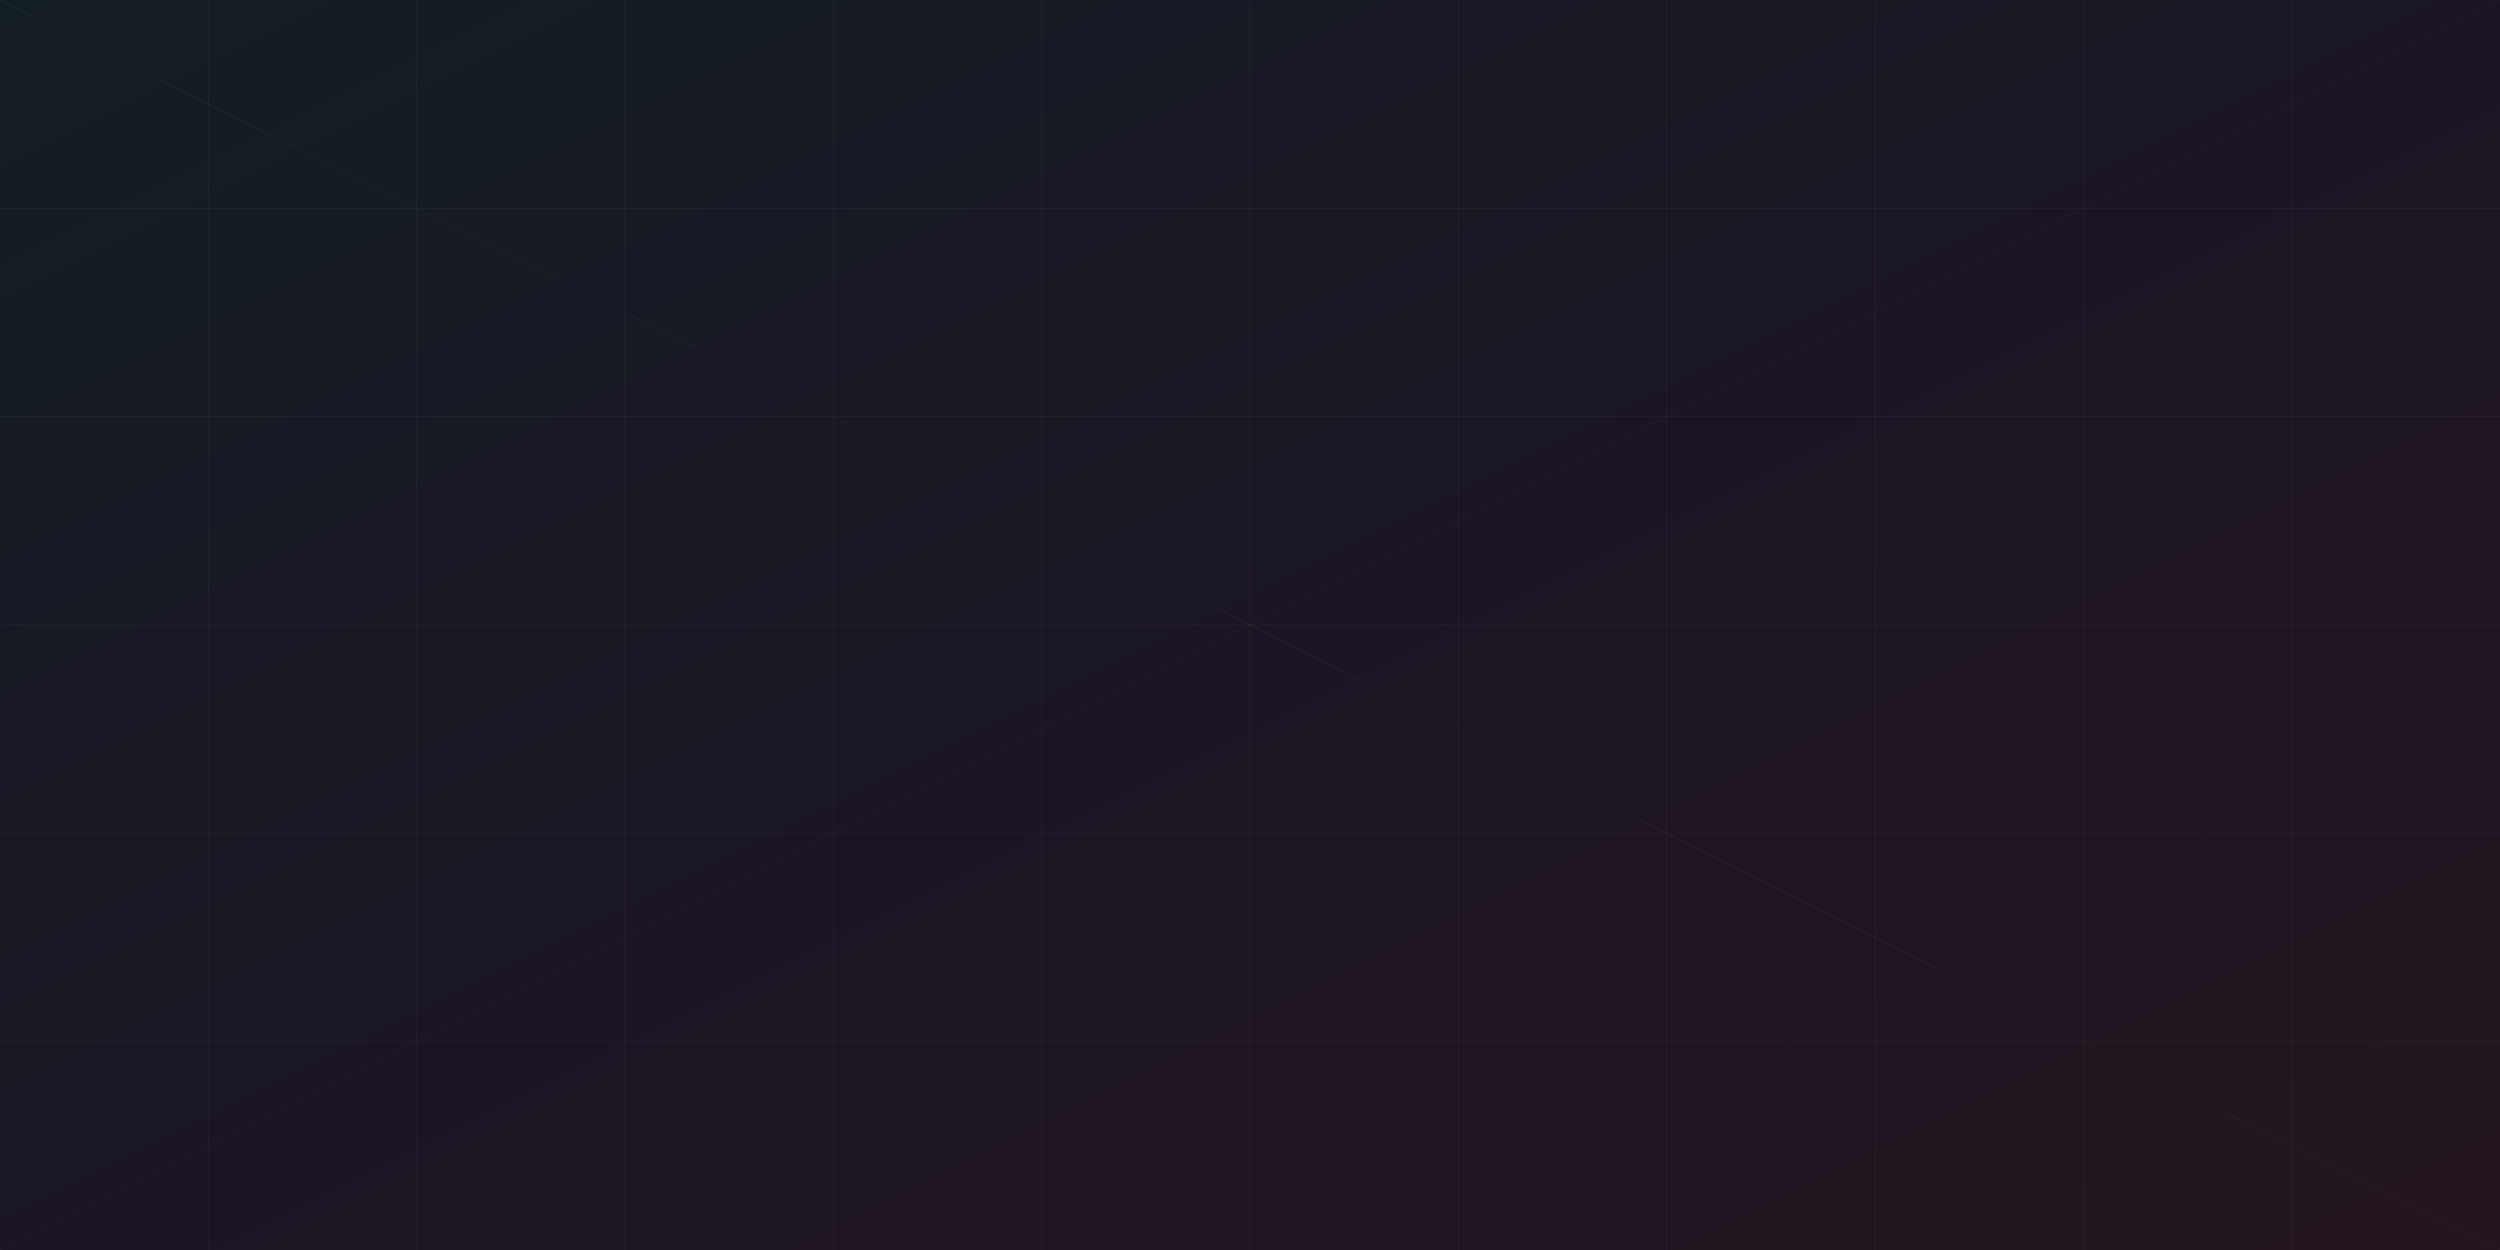
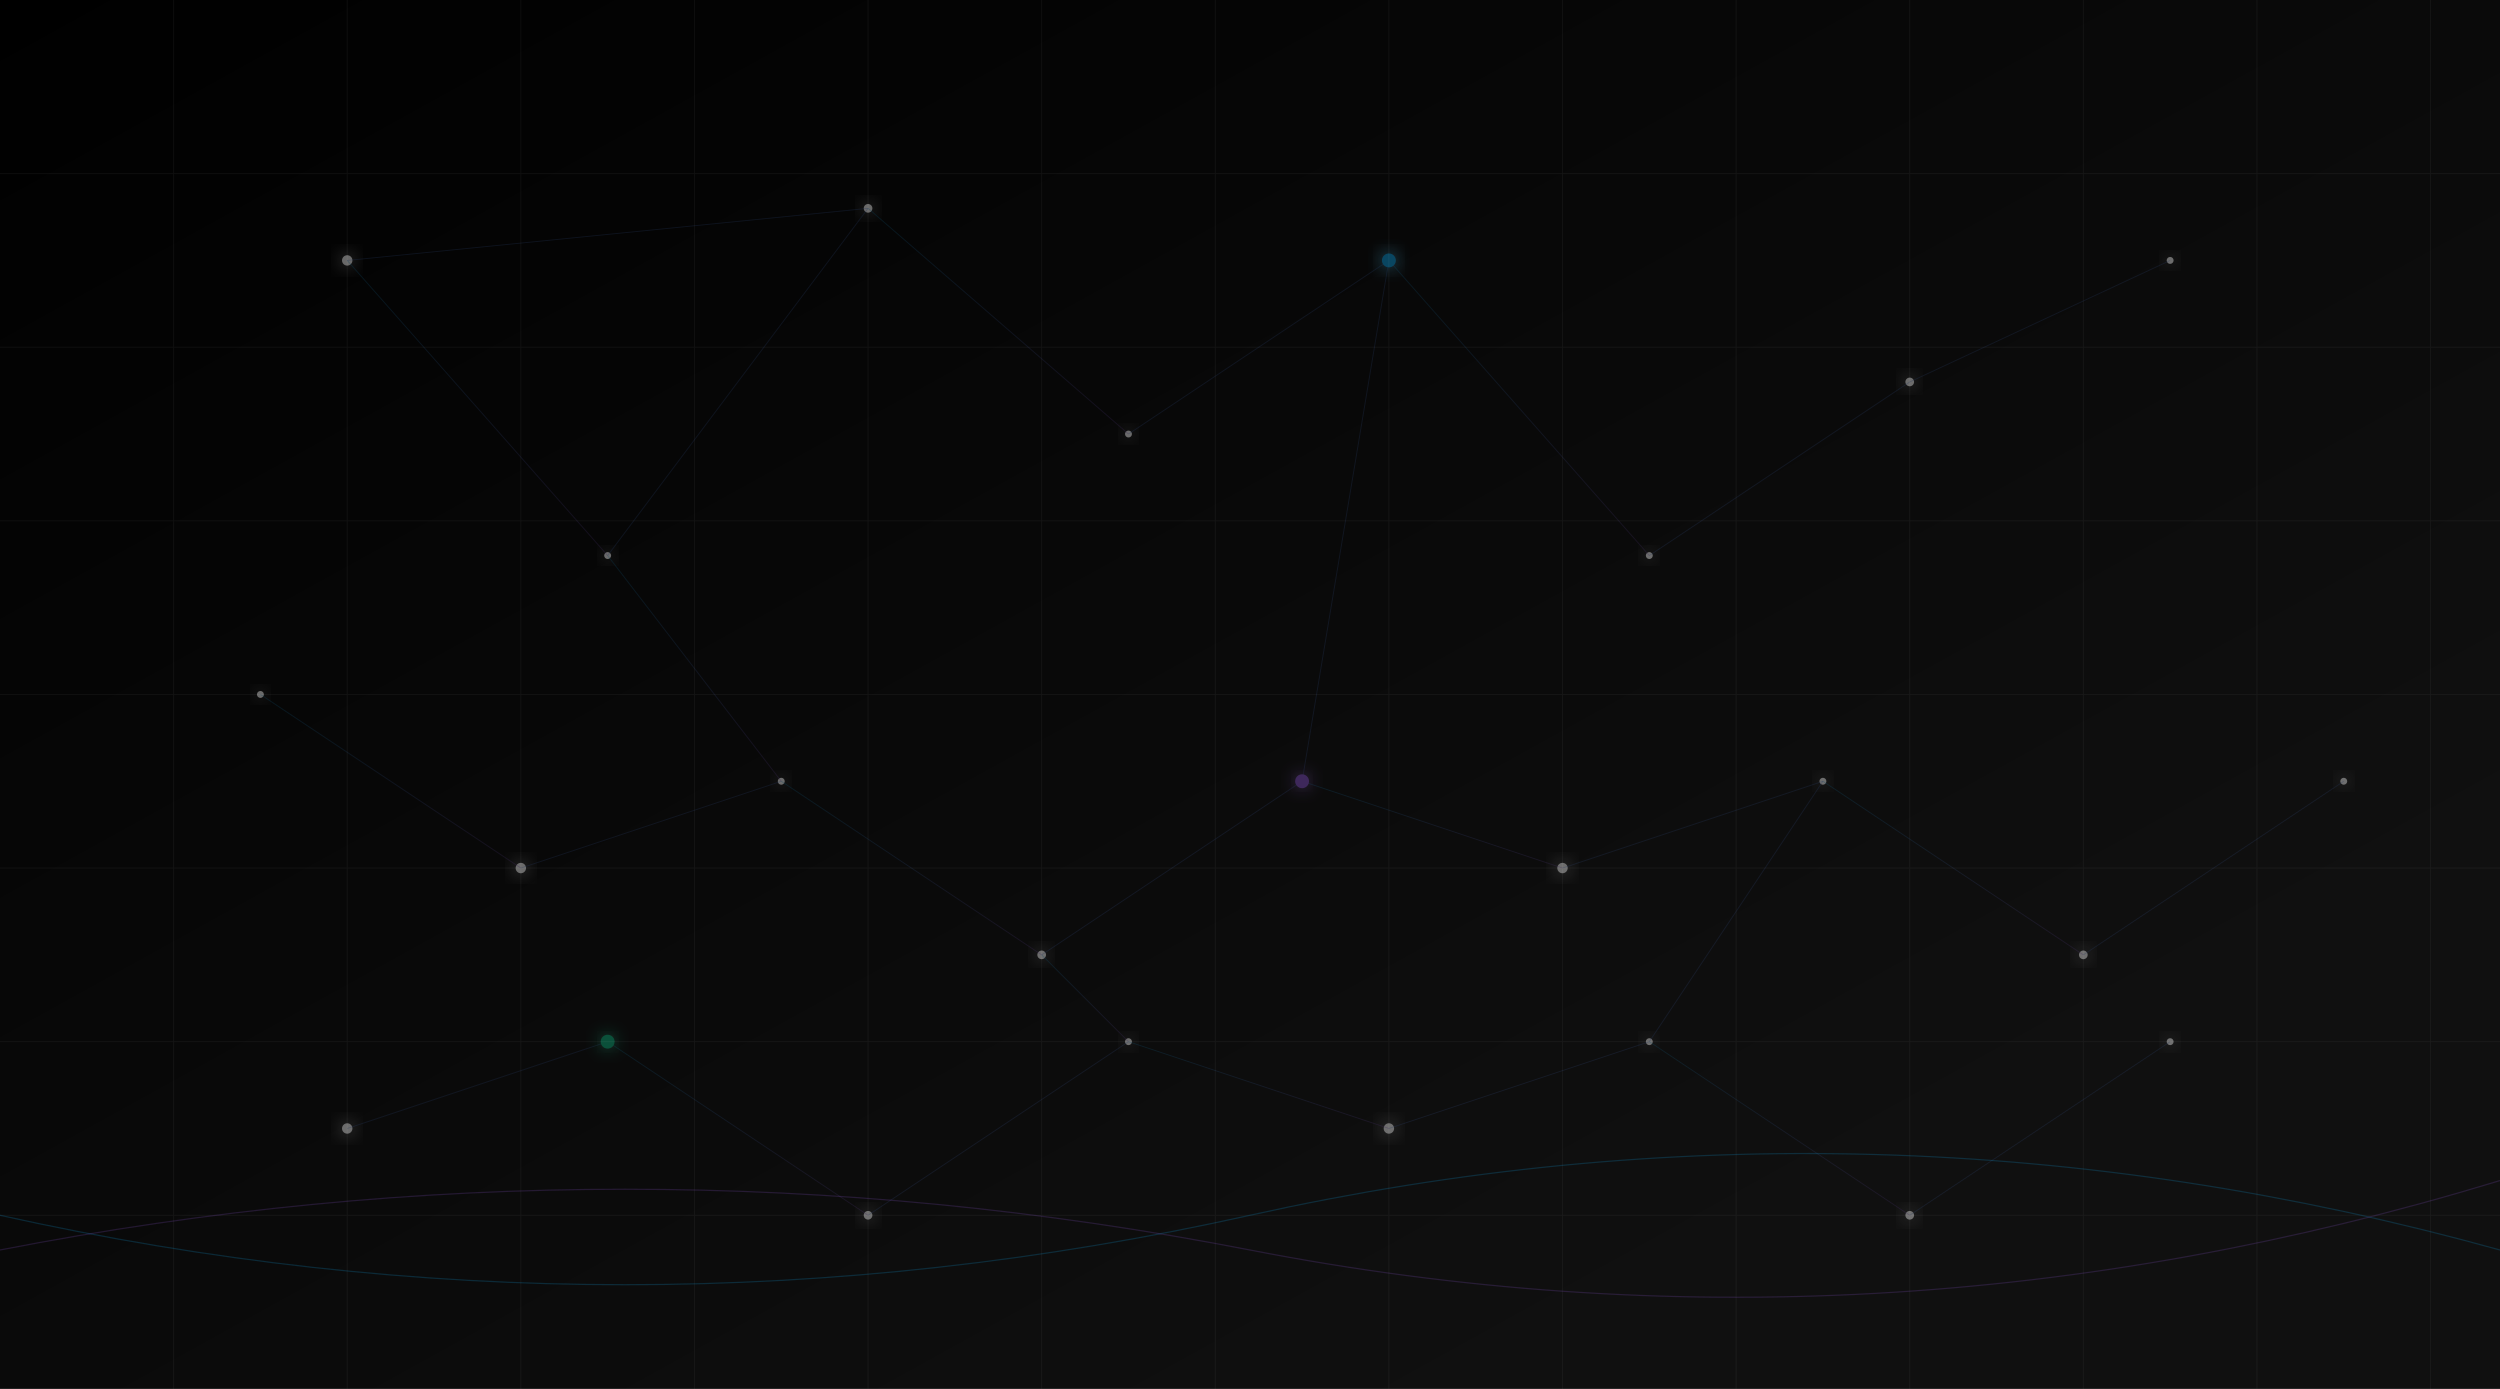
- <svg xmlns="http://www.w3.org/2000/svg" width="1200" height="600">
+ <svg xmlns="http://www.w3.org/2000/svg" width="1440" height="800" viewBox="0 0 1440 800" fill="none">
  <defs>
-     <linearGradient id="gradient" x1="0%" y1="0%" x2="100%" y2="100%">
-       <stop offset="0%" stop-color="#46B2E0" stop-opacity="0.1" />
-       <stop offset="50%" stop-color="#8A53D2" stop-opacity="0.1" />
-       <stop offset="100%" stop-color="#E056A0" stop-opacity="0.1" />
+     <linearGradient id="grad1" x1="0%" y1="0%" x2="100%" y2="100%">
+       <stop offset="0%" stop-color="#000000" stop-opacity="1" />
+       <stop offset="80%" stop-color="#101010" stop-opacity="1" />
    </linearGradient>
+     <linearGradient id="particle-grad" x1="0%" y1="0%" x2="100%" y2="100%">
+       <stop offset="0%" stop-color="#0EA5E9" stop-opacity="0.3" />
+       <stop offset="100%" stop-color="#8A53D2" stop-opacity="0.3" />
+     </linearGradient>
+     <filter id="glow" height="300%" width="300%" x="-100%" y="-100%">
+       <feGaussianBlur stdDeviation="5" result="blur" />
+       <feMerge>
+         <feMergeNode in="blur" />
+         <feMergeNode in="SourceGraphic" />
+       </feMerge>
+     </filter>
  </defs>
-   <rect width="1200" height="600" fill="#0e0e10" />
-   <rect width="1200" height="600" fill="url(#gradient)" />
-   <path d="M0,0 L1200,600" stroke="#FFFFFF" stroke-width="0.5" stroke-opacity="0.03" />
-   <path d="M1200,0 L0,600" stroke="#FFFFFF" stroke-width="0.5" stroke-opacity="0.03" />
-   <g stroke="#FFFFFF" stroke-width="0.3" stroke-opacity="0.05">
-     <path d="M100,0 L100,600" />
-     <path d="M200,0 L200,600" />
-     <path d="M300,0 L300,600" />
-     <path d="M400,0 L400,600" />
-     <path d="M500,0 L500,600" />
-     <path d="M600,0 L600,600" />
-     <path d="M700,0 L700,600" />
-     <path d="M800,0 L800,600" />
-     <path d="M900,0 L900,600" />
-     <path d="M1000,0 L1000,600" />
-     <path d="M1100,0 L1100,600" />
-     <path d="M0,100 L1200,100" />
-     <path d="M0,200 L1200,200" />
-     <path d="M0,300 L1200,300" />
-     <path d="M0,400 L1200,400" />
-     <path d="M0,500 L1200,500" />
+   <rect width="1440" height="800" fill="url(#grad1)" />
+   <g opacity="0.4">
+     <circle cx="200" cy="150" r="3" fill="#FFFFFF" filter="url(#glow)" />
+     <circle cx="350" cy="320" r="2" fill="#FFFFFF" filter="url(#glow)" />
+     <circle cx="500" cy="120" r="2.5" fill="#FFFFFF" filter="url(#glow)" />
+     <circle cx="650" cy="250" r="2" fill="#FFFFFF" filter="url(#glow)" />
+     <circle cx="800" cy="150" r="3" fill="#FFFFFF" filter="url(#glow)" />
+     <circle cx="950" cy="320" r="2" fill="#FFFFFF" filter="url(#glow)" />
+     <circle cx="1100" cy="220" r="2.5" fill="#FFFFFF" filter="url(#glow)" />
+     <circle cx="1250" cy="150" r="2" fill="#FFFFFF" filter="url(#glow)" />
+     <circle cx="150" cy="400" r="2" fill="#FFFFFF" filter="url(#glow)" />
+     <circle cx="300" cy="500" r="3" fill="#FFFFFF" filter="url(#glow)" />
+     <circle cx="450" cy="450" r="2" fill="#FFFFFF" filter="url(#glow)" />
+     <circle cx="600" cy="550" r="2.5" fill="#FFFFFF" filter="url(#glow)" />
+     <circle cx="750" cy="450" r="2" fill="#FFFFFF" filter="url(#glow)" />
+     <circle cx="900" cy="500" r="3" fill="#FFFFFF" filter="url(#glow)" />
+     <circle cx="1050" cy="450" r="2" fill="#FFFFFF" filter="url(#glow)" />
+     <circle cx="1200" cy="550" r="2.5" fill="#FFFFFF" filter="url(#glow)" />
+     <circle cx="1350" cy="450" r="2" fill="#FFFFFF" filter="url(#glow)" />
+     <circle cx="200" cy="650" r="3" fill="#FFFFFF" filter="url(#glow)" />
+     <circle cx="350" cy="600" r="2" fill="#FFFFFF" filter="url(#glow)" />
+     <circle cx="500" cy="700" r="2.5" fill="#FFFFFF" filter="url(#glow)" />
+     <circle cx="650" cy="600" r="2" fill="#FFFFFF" filter="url(#glow)" />
+     <circle cx="800" cy="650" r="3" fill="#FFFFFF" filter="url(#glow)" />
+     <circle cx="950" cy="600" r="2" fill="#FFFFFF" filter="url(#glow)" />
+     <circle cx="1100" cy="700" r="2.5" fill="#FFFFFF" filter="url(#glow)" />
+     <circle cx="1250" cy="600" r="2" fill="#FFFFFF" filter="url(#glow)" />
+     <line x1="200" y1="150" x2="350" y2="320" stroke="url(#particle-grad)" stroke-width="0.5" />
+     <line x1="350" y1="320" x2="500" y2="120" stroke="url(#particle-grad)" stroke-width="0.5" />
+     <line x1="500" y1="120" x2="650" y2="250" stroke="url(#particle-grad)" stroke-width="0.5" />
+     <line x1="650" y1="250" x2="800" y2="150" stroke="url(#particle-grad)" stroke-width="0.5" />
+     <line x1="800" y1="150" x2="950" y2="320" stroke="url(#particle-grad)" stroke-width="0.5" />
+     <line x1="950" y1="320" x2="1100" y2="220" stroke="url(#particle-grad)" stroke-width="0.5" />
+     <line x1="1100" y1="220" x2="1250" y2="150" stroke="url(#particle-grad)" stroke-width="0.5" />
+     <line x1="150" y1="400" x2="300" y2="500" stroke="url(#particle-grad)" stroke-width="0.5" />
+     <line x1="300" y1="500" x2="450" y2="450" stroke="url(#particle-grad)" stroke-width="0.5" />
+     <line x1="450" y1="450" x2="600" y2="550" stroke="url(#particle-grad)" stroke-width="0.5" />
+     <line x1="600" y1="550" x2="750" y2="450" stroke="url(#particle-grad)" stroke-width="0.5" />
+     <line x1="750" y1="450" x2="900" y2="500" stroke="url(#particle-grad)" stroke-width="0.5" />
+     <line x1="900" y1="500" x2="1050" y2="450" stroke="url(#particle-grad)" stroke-width="0.5" />
+     <line x1="1050" y1="450" x2="1200" y2="550" stroke="url(#particle-grad)" stroke-width="0.5" />
+     <line x1="1200" y1="550" x2="1350" y2="450" stroke="url(#particle-grad)" stroke-width="0.5" />
+     <line x1="200" y1="650" x2="350" y2="600" stroke="url(#particle-grad)" stroke-width="0.5" />
+     <line x1="350" y1="600" x2="500" y2="700" stroke="url(#particle-grad)" stroke-width="0.5" />
+     <line x1="500" y1="700" x2="650" y2="600" stroke="url(#particle-grad)" stroke-width="0.5" />
+     <line x1="650" y1="600" x2="800" y2="650" stroke="url(#particle-grad)" stroke-width="0.5" />
+     <line x1="800" y1="650" x2="950" y2="600" stroke="url(#particle-grad)" stroke-width="0.5" />
+     <line x1="950" y1="600" x2="1100" y2="700" stroke="url(#particle-grad)" stroke-width="0.5" />
+     <line x1="1100" y1="700" x2="1250" y2="600" stroke="url(#particle-grad)" stroke-width="0.5" />
+     <line x1="350" y1="320" x2="450" y2="450" stroke="url(#particle-grad)" stroke-width="0.5" />
+     <line x1="800" y1="150" x2="750" y2="450" stroke="url(#particle-grad)" stroke-width="0.5" />
+     <line x1="600" y1="550" x2="650" y2="600" stroke="url(#particle-grad)" stroke-width="0.5" />
+     <line x1="1050" y1="450" x2="950" y2="600" stroke="url(#particle-grad)" stroke-width="0.5" />
+     <line x1="500" y1="120" x2="200" y2="150" stroke="url(#particle-grad)" stroke-width="0.5" />
+     <circle cx="800" cy="150" r="4" fill="#0EA5E9" filter="url(#glow)" />
+     <circle cx="750" cy="450" r="4" fill="#8A53D2" filter="url(#glow)" />
+     <circle cx="350" cy="600" r="4" fill="#10B981" filter="url(#glow)" />
  </g>
+   <g opacity="0.05">
+     <path d="M0,100 L1440,100" stroke="#FFFFFF" stroke-width="0.5" />
+     <path d="M0,200 L1440,200" stroke="#FFFFFF" stroke-width="0.5" />
+     <path d="M0,300 L1440,300" stroke="#FFFFFF" stroke-width="0.5" />
+     <path d="M0,400 L1440,400" stroke="#FFFFFF" stroke-width="0.5" />
+     <path d="M0,500 L1440,500" stroke="#FFFFFF" stroke-width="0.5" />
+     <path d="M0,600 L1440,600" stroke="#FFFFFF" stroke-width="0.5" />
+     <path d="M0,700 L1440,700" stroke="#FFFFFF" stroke-width="0.5" />
+     <path d="M100,0 L100,800" stroke="#FFFFFF" stroke-width="0.5" />
+     <path d="M200,0 L200,800" stroke="#FFFFFF" stroke-width="0.5" />
+     <path d="M300,0 L300,800" stroke="#FFFFFF" stroke-width="0.5" />
+     <path d="M400,0 L400,800" stroke="#FFFFFF" stroke-width="0.5" />
+     <path d="M500,0 L500,800" stroke="#FFFFFF" stroke-width="0.5" />
+     <path d="M600,0 L600,800" stroke="#FFFFFF" stroke-width="0.5" />
+     <path d="M700,0 L700,800" stroke="#FFFFFF" stroke-width="0.5" />
+     <path d="M800,0 L800,800" stroke="#FFFFFF" stroke-width="0.5" />
+     <path d="M900,0 L900,800" stroke="#FFFFFF" stroke-width="0.5" />
+     <path d="M1000,0 L1000,800" stroke="#FFFFFF" stroke-width="0.5" />
+     <path d="M1100,0 L1100,800" stroke="#FFFFFF" stroke-width="0.5" />
+     <path d="M1200,0 L1200,800" stroke="#FFFFFF" stroke-width="0.5" />
+     <path d="M1300,0 L1300,800" stroke="#FFFFFF" stroke-width="0.5" />
+     <path d="M1400,0 L1400,800" stroke="#FFFFFF" stroke-width="0.5" />
+   </g>
+   <path d="M0,700 Q360,780 720,700 T1440,720" stroke="#0EA5E9" stroke-width="0.7" fill="none" opacity="0.2" />
+   <path d="M0,720 Q360,650 720,720 T1440,680" stroke="#8A53D2" stroke-width="0.7" fill="none" opacity="0.2" />
</svg>
